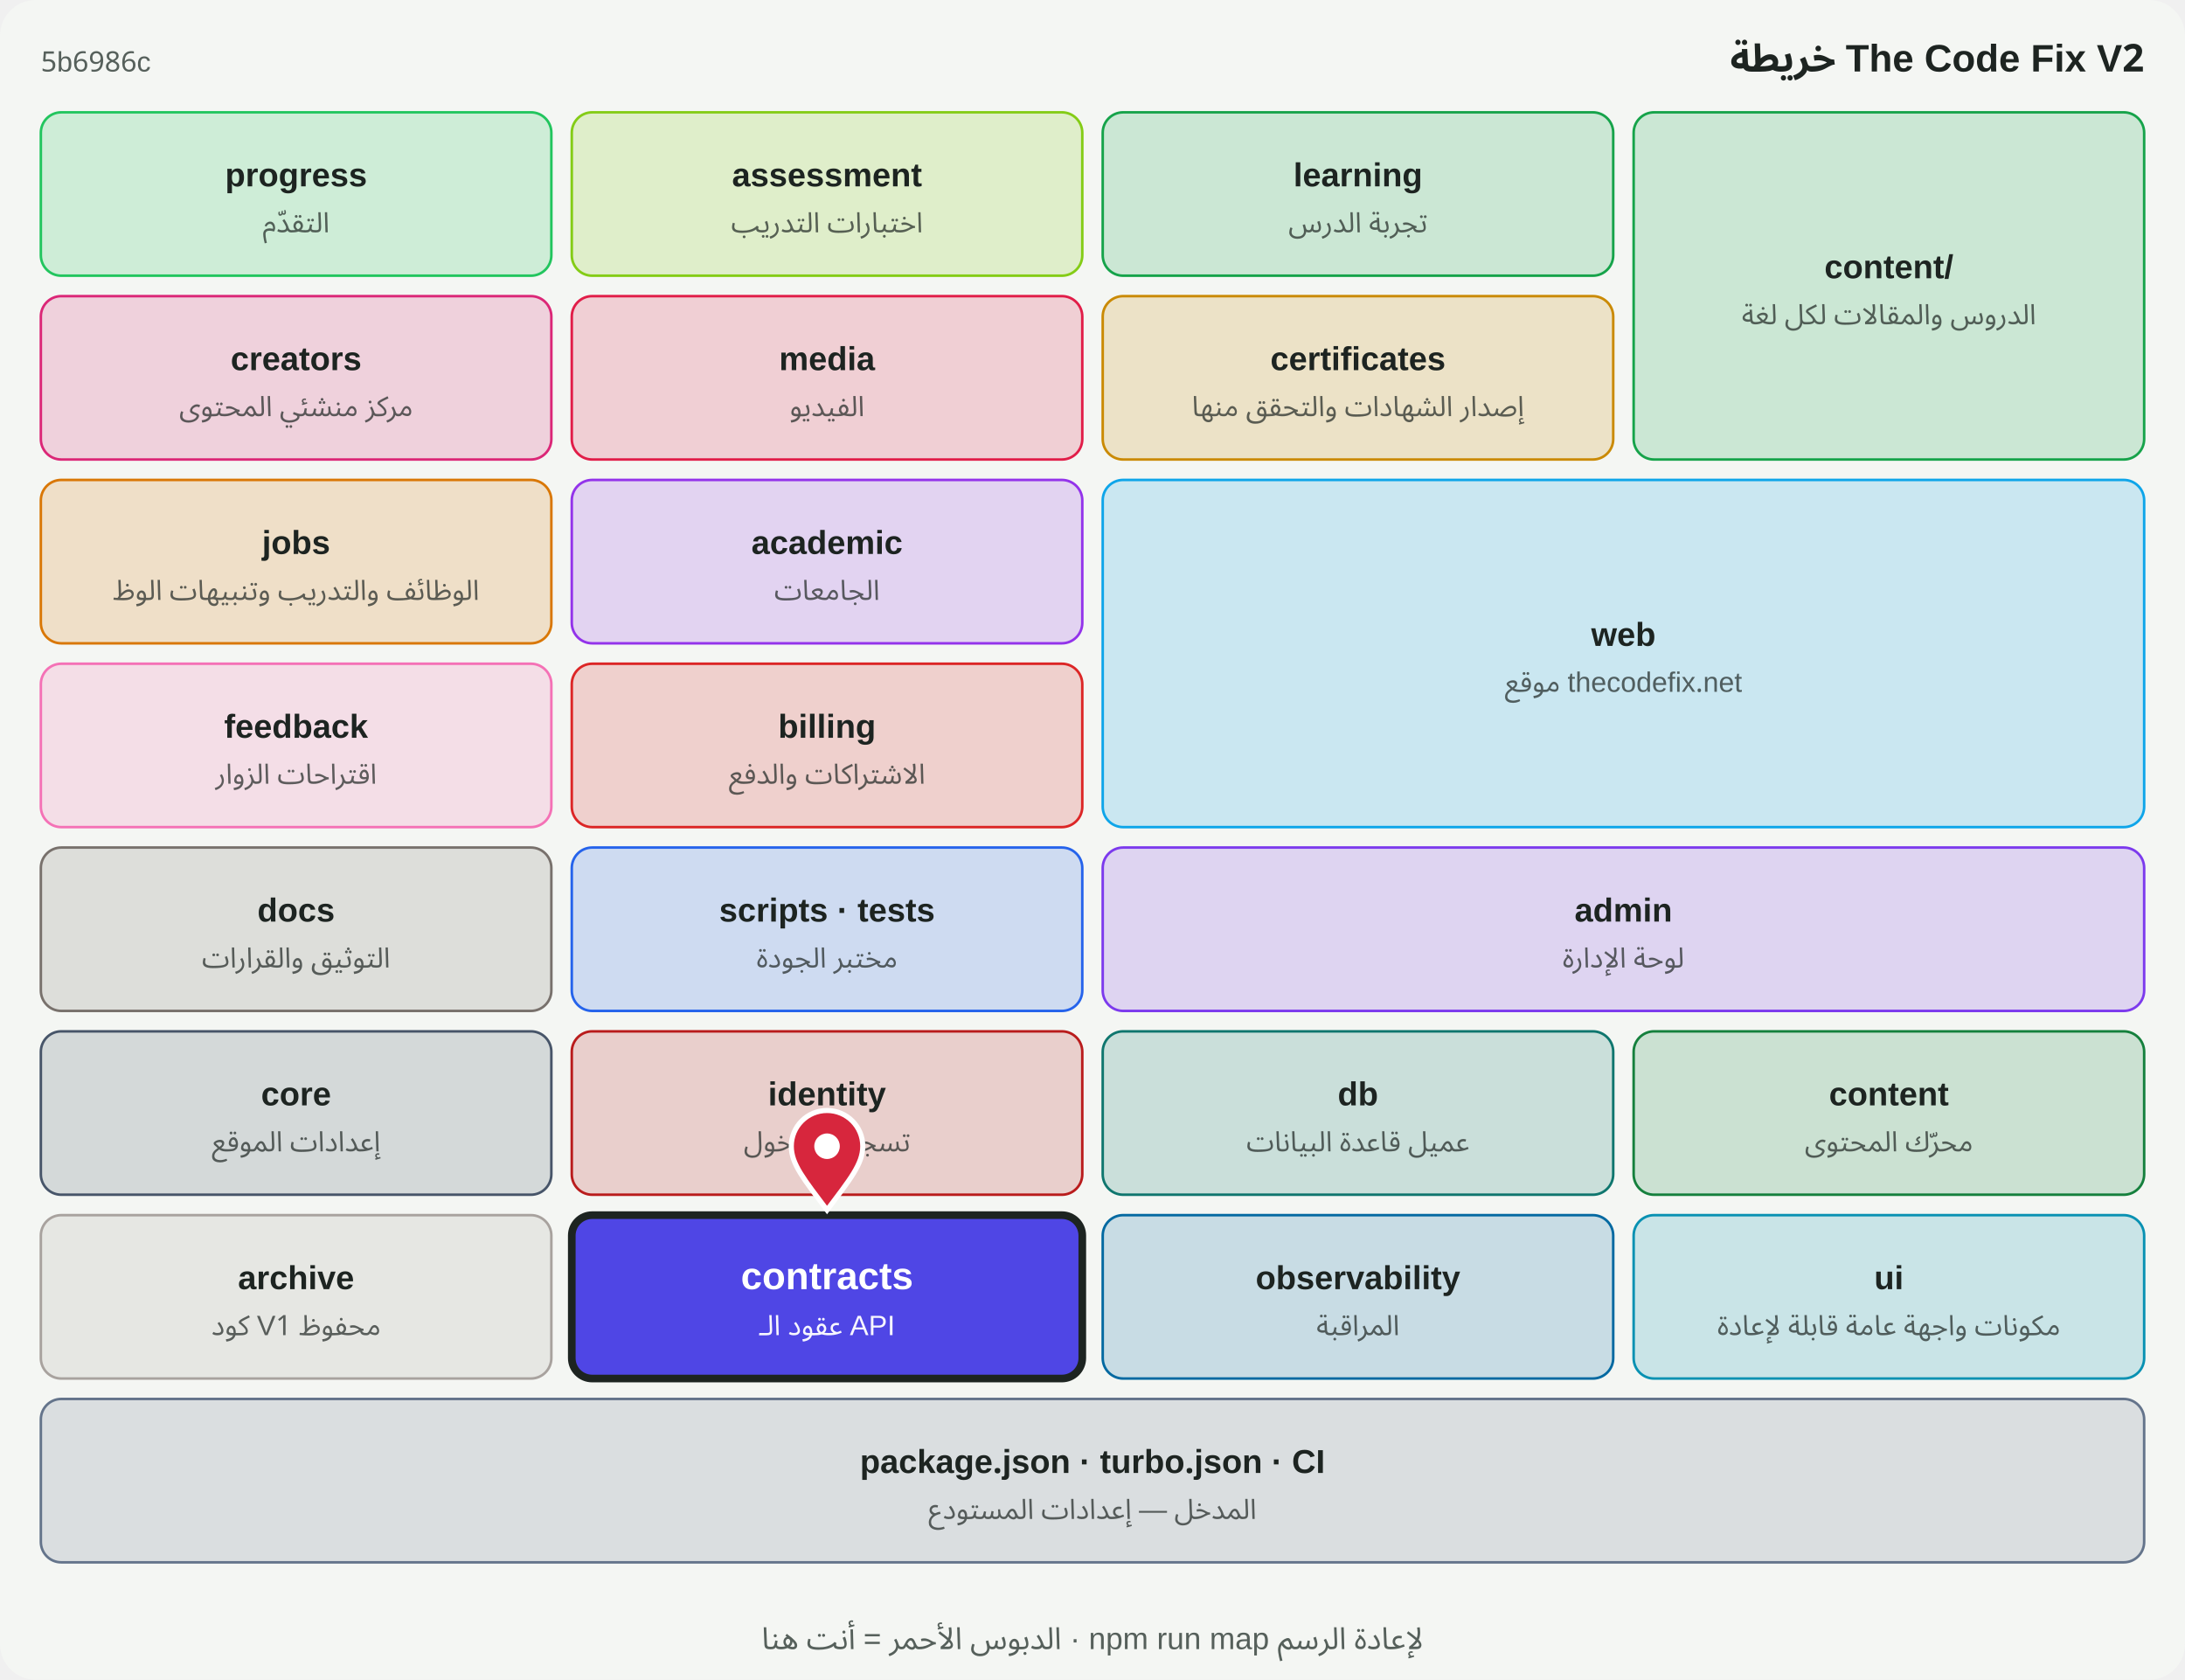
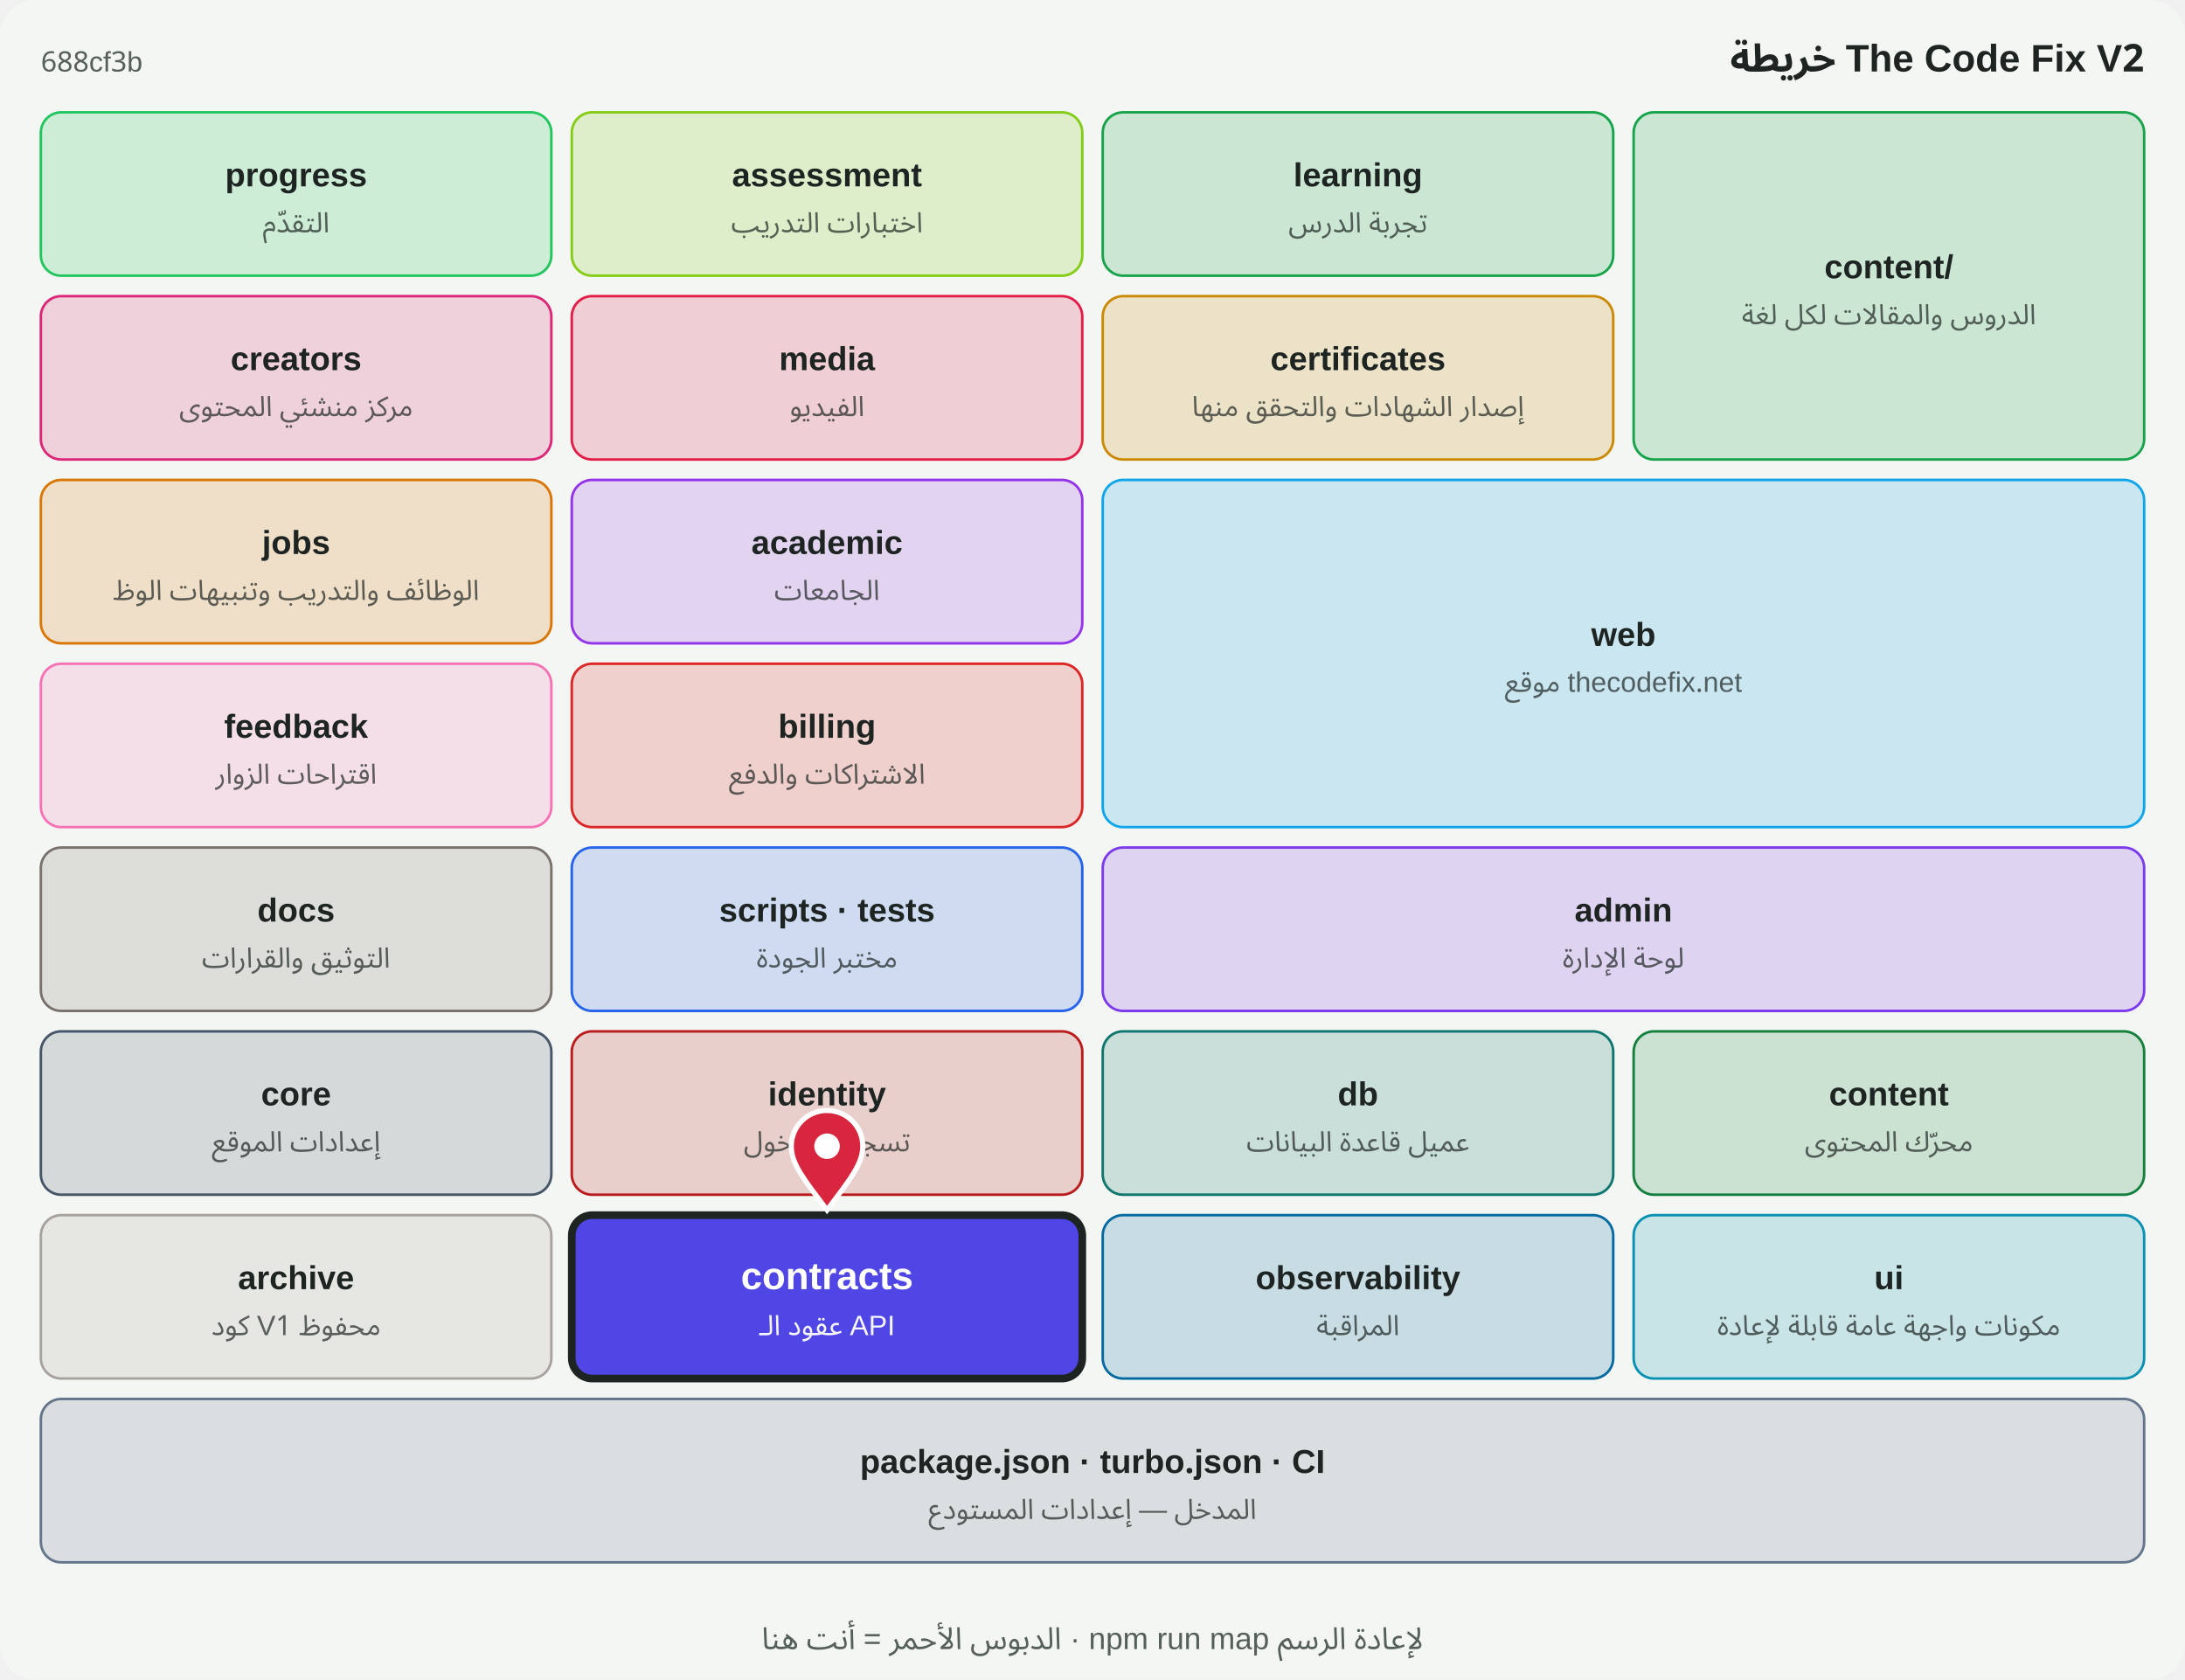
<svg xmlns="http://www.w3.org/2000/svg" viewBox="0 0 856 658" width="856" height="658" font-family="'Segoe UI', Tahoma, 'Noto Sans Arabic', Arial, sans-serif" role="img" aria-label="خريطة مشروع The Code Fix — عقود الـ API (zod) المشتركة بين الويب والموبايل (@tcf/contracts)">
  <rect width="856" height="658" rx="14" fill="#f4f6f3" />
  <text x="840" y="28" text-anchor="end" font-size="15" font-weight="700" fill="#1d2421">خريطة The Code Fix V2</text>
-   <text x="16" y="28" font-size="11" fill="#56605b">5b6986c</text>
+   <text x="16" y="28" font-size="11" fill="#56605b">688cf3b</text>
  <g>
    <rect x="640" y="44" width="200" height="136" rx="8" fill="#16a34a" fill-opacity="0.18" stroke="#16a34a" stroke-width="1" />
    <text x="740" y="109" text-anchor="middle" font-size="13" font-weight="600" fill="#1d2421">content/</text>
    <text x="740" y="127" text-anchor="middle" font-size="11" fill="#1d2421" fill-opacity="0.7">الدروس والمقالات لكل لغة</text>
  </g>
  <g>
    <rect x="432" y="44" width="200" height="64" rx="8" fill="#16a34a" fill-opacity="0.18" stroke="#16a34a" stroke-width="1" />
    <text x="532" y="73" text-anchor="middle" font-size="13" font-weight="600" fill="#1d2421">learning</text>
    <text x="532" y="91" text-anchor="middle" font-size="11" fill="#1d2421" fill-opacity="0.7">تجربة الدرس</text>
  </g>
  <g>
    <rect x="224" y="44" width="200" height="64" rx="8" fill="#84cc16" fill-opacity="0.18" stroke="#84cc16" stroke-width="1" />
    <text x="324" y="73" text-anchor="middle" font-size="13" font-weight="600" fill="#1d2421">assessment</text>
    <text x="324" y="91" text-anchor="middle" font-size="11" fill="#1d2421" fill-opacity="0.7">اختبارات التدريب</text>
  </g>
  <g>
    <rect x="16" y="44" width="200" height="64" rx="8" fill="#22c55e" fill-opacity="0.18" stroke="#22c55e" stroke-width="1" />
    <text x="116" y="73" text-anchor="middle" font-size="13" font-weight="600" fill="#1d2421">progress</text>
    <text x="116" y="91" text-anchor="middle" font-size="11" fill="#1d2421" fill-opacity="0.7">التقدّم</text>
  </g>
  <g>
    <rect x="432" y="116" width="200" height="64" rx="8" fill="#ca8a04" fill-opacity="0.18" stroke="#ca8a04" stroke-width="1" />
    <text x="532" y="145" text-anchor="middle" font-size="13" font-weight="600" fill="#1d2421">certificates</text>
    <text x="532" y="163" text-anchor="middle" font-size="11" fill="#1d2421" fill-opacity="0.7">إصدار الشهادات والتحقق منها</text>
  </g>
  <g>
    <rect x="224" y="116" width="200" height="64" rx="8" fill="#e11d48" fill-opacity="0.18" stroke="#e11d48" stroke-width="1" />
    <text x="324" y="145" text-anchor="middle" font-size="13" font-weight="600" fill="#1d2421">media</text>
    <text x="324" y="163" text-anchor="middle" font-size="11" fill="#1d2421" fill-opacity="0.7">الفيديو</text>
  </g>
  <g>
    <rect x="16" y="116" width="200" height="64" rx="8" fill="#db2777" fill-opacity="0.18" stroke="#db2777" stroke-width="1" />
    <text x="116" y="145" text-anchor="middle" font-size="13" font-weight="600" fill="#1d2421">creators</text>
    <text x="116" y="163" text-anchor="middle" font-size="11" fill="#1d2421" fill-opacity="0.7">مركز منشئي المحتوى</text>
  </g>
  <g>
    <rect x="432" y="188" width="408" height="136" rx="8" fill="#0ea5e9" fill-opacity="0.18" stroke="#0ea5e9" stroke-width="1" />
    <text x="636" y="253" text-anchor="middle" font-size="13" font-weight="600" fill="#1d2421">web</text>
    <text x="636" y="271" text-anchor="middle" font-size="11" fill="#1d2421" fill-opacity="0.7">موقع thecodefix.net</text>
  </g>
  <g>
    <rect x="224" y="188" width="200" height="64" rx="8" fill="#9333ea" fill-opacity="0.18" stroke="#9333ea" stroke-width="1" />
    <text x="324" y="217" text-anchor="middle" font-size="13" font-weight="600" fill="#1d2421">academic</text>
    <text x="324" y="235" text-anchor="middle" font-size="11" fill="#1d2421" fill-opacity="0.7">الجامعات</text>
  </g>
  <g>
    <rect x="16" y="188" width="200" height="64" rx="8" fill="#d97706" fill-opacity="0.18" stroke="#d97706" stroke-width="1" />
    <text x="116" y="217" text-anchor="middle" font-size="13" font-weight="600" fill="#1d2421">jobs</text>
    <text x="116" y="235" text-anchor="middle" font-size="11" fill="#1d2421" fill-opacity="0.7">الوظائف والتدريب وتنبيهات الوظ</text>
  </g>
  <g>
    <rect x="224" y="260" width="200" height="64" rx="8" fill="#dc2626" fill-opacity="0.18" stroke="#dc2626" stroke-width="1" />
    <text x="324" y="289" text-anchor="middle" font-size="13" font-weight="600" fill="#1d2421">billing</text>
    <text x="324" y="307" text-anchor="middle" font-size="11" fill="#1d2421" fill-opacity="0.7">الاشتراكات والدفع</text>
  </g>
  <g>
    <rect x="16" y="260" width="200" height="64" rx="8" fill="#f472b6" fill-opacity="0.18" stroke="#f472b6" stroke-width="1" />
    <text x="116" y="289" text-anchor="middle" font-size="13" font-weight="600" fill="#1d2421">feedback</text>
    <text x="116" y="307" text-anchor="middle" font-size="11" fill="#1d2421" fill-opacity="0.7">اقتراحات الزوار</text>
  </g>
  <g>
    <rect x="432" y="332" width="408" height="64" rx="8" fill="#7c3aed" fill-opacity="0.18" stroke="#7c3aed" stroke-width="1" />
    <text x="636" y="361" text-anchor="middle" font-size="13" font-weight="600" fill="#1d2421">admin</text>
    <text x="636" y="379" text-anchor="middle" font-size="11" fill="#1d2421" fill-opacity="0.7">لوحة الإدارة</text>
  </g>
  <g>
    <rect x="224" y="332" width="200" height="64" rx="8" fill="#2563eb" fill-opacity="0.18" stroke="#2563eb" stroke-width="1" />
    <text x="324" y="361" text-anchor="middle" font-size="13" font-weight="600" fill="#1d2421">scripts · tests</text>
    <text x="324" y="379" text-anchor="middle" font-size="11" fill="#1d2421" fill-opacity="0.7">مختبر الجودة</text>
  </g>
  <g>
    <rect x="16" y="332" width="200" height="64" rx="8" fill="#78716c" fill-opacity="0.18" stroke="#78716c" stroke-width="1" />
    <text x="116" y="361" text-anchor="middle" font-size="13" font-weight="600" fill="#1d2421">docs</text>
    <text x="116" y="379" text-anchor="middle" font-size="11" fill="#1d2421" fill-opacity="0.7">التوثيق والقرارات</text>
  </g>
  <g>
    <rect x="640" y="404" width="200" height="64" rx="8" fill="#15803d" fill-opacity="0.18" stroke="#15803d" stroke-width="1" />
    <text x="740" y="433" text-anchor="middle" font-size="13" font-weight="600" fill="#1d2421">content</text>
    <text x="740" y="451" text-anchor="middle" font-size="11" fill="#1d2421" fill-opacity="0.7">محرّك المحتوى</text>
  </g>
  <g>
    <rect x="432" y="404" width="200" height="64" rx="8" fill="#0f766e" fill-opacity="0.18" stroke="#0f766e" stroke-width="1" />
    <text x="532" y="433" text-anchor="middle" font-size="13" font-weight="600" fill="#1d2421">db</text>
    <text x="532" y="451" text-anchor="middle" font-size="11" fill="#1d2421" fill-opacity="0.7">عميل قاعدة البيانات</text>
  </g>
  <g>
    <rect x="224" y="404" width="200" height="64" rx="8" fill="#b91c1c" fill-opacity="0.18" stroke="#b91c1c" stroke-width="1" />
    <text x="324" y="433" text-anchor="middle" font-size="13" font-weight="600" fill="#1d2421">identity</text>
    <text x="324" y="451" text-anchor="middle" font-size="11" fill="#1d2421" fill-opacity="0.7">تسجيل الدخول</text>
  </g>
  <g>
    <rect x="16" y="404" width="200" height="64" rx="8" fill="#475569" fill-opacity="0.18" stroke="#475569" stroke-width="1" />
    <text x="116" y="433" text-anchor="middle" font-size="13" font-weight="600" fill="#1d2421">core</text>
    <text x="116" y="451" text-anchor="middle" font-size="11" fill="#1d2421" fill-opacity="0.7">إعدادات الموقع</text>
  </g>
  <g>
    <rect x="640" y="476" width="200" height="64" rx="8" fill="#0891b2" fill-opacity="0.18" stroke="#0891b2" stroke-width="1" />
    <text x="740" y="505" text-anchor="middle" font-size="13" font-weight="600" fill="#1d2421">ui</text>
    <text x="740" y="523" text-anchor="middle" font-size="11" fill="#1d2421" fill-opacity="0.7">مكونات واجهة عامة قابلة لإعادة</text>
  </g>
  <g>
    <rect x="432" y="476" width="200" height="64" rx="8" fill="#0369a1" fill-opacity="0.18" stroke="#0369a1" stroke-width="1" />
    <text x="532" y="505" text-anchor="middle" font-size="13" font-weight="600" fill="#1d2421">observability</text>
    <text x="532" y="523" text-anchor="middle" font-size="11" fill="#1d2421" fill-opacity="0.7">المراقبة</text>
  </g>
  <g>
    <rect x="224" y="476" width="200" height="64" rx="8" fill="#4f46e5" fill-opacity="1" stroke="#1d2421" stroke-width="3" />
    <text x="324" y="505" text-anchor="middle" font-size="15" font-weight="700" fill="#ffffff">contracts</text>
    <text x="324" y="523" text-anchor="middle" font-size="11" fill="#ffffff" fill-opacity="0.95">عقود الـ API</text>
  </g>
  <path d="M324 474 c-9 -12 -14 -18 -14 -25 a14 14 0 0 1 28 0 c0 7 -5 13 -14 25z" fill="#d7263d" stroke="#fff" stroke-width="2" />
  <circle cx="324" cy="449" r="5" fill="#fff" />
  <g>
    <rect x="16" y="476" width="200" height="64" rx="8" fill="#a8a29e" fill-opacity="0.18" stroke="#a8a29e" stroke-width="1" />
    <text x="116" y="505" text-anchor="middle" font-size="13" font-weight="600" fill="#1d2421">archive</text>
    <text x="116" y="523" text-anchor="middle" font-size="11" fill="#1d2421" fill-opacity="0.7">كود V1 محفوظ</text>
  </g>
  <g>
    <rect x="16" y="548" width="824" height="64" rx="8" fill="#64748b" fill-opacity="0.18" stroke="#64748b" stroke-width="1" />
    <text x="428" y="577" text-anchor="middle" font-size="13" font-weight="600" fill="#1d2421">package.json · turbo.json · CI</text>
    <text x="428" y="595" text-anchor="middle" font-size="11" fill="#1d2421" fill-opacity="0.7">المدخل — إعدادات المستودع</text>
  </g>
  <text x="428" y="646" text-anchor="middle" font-size="12" fill="#56605b">الدبوس الأحمر = أنت هنا · npm run map لإعادة الرسم</text>
</svg>
